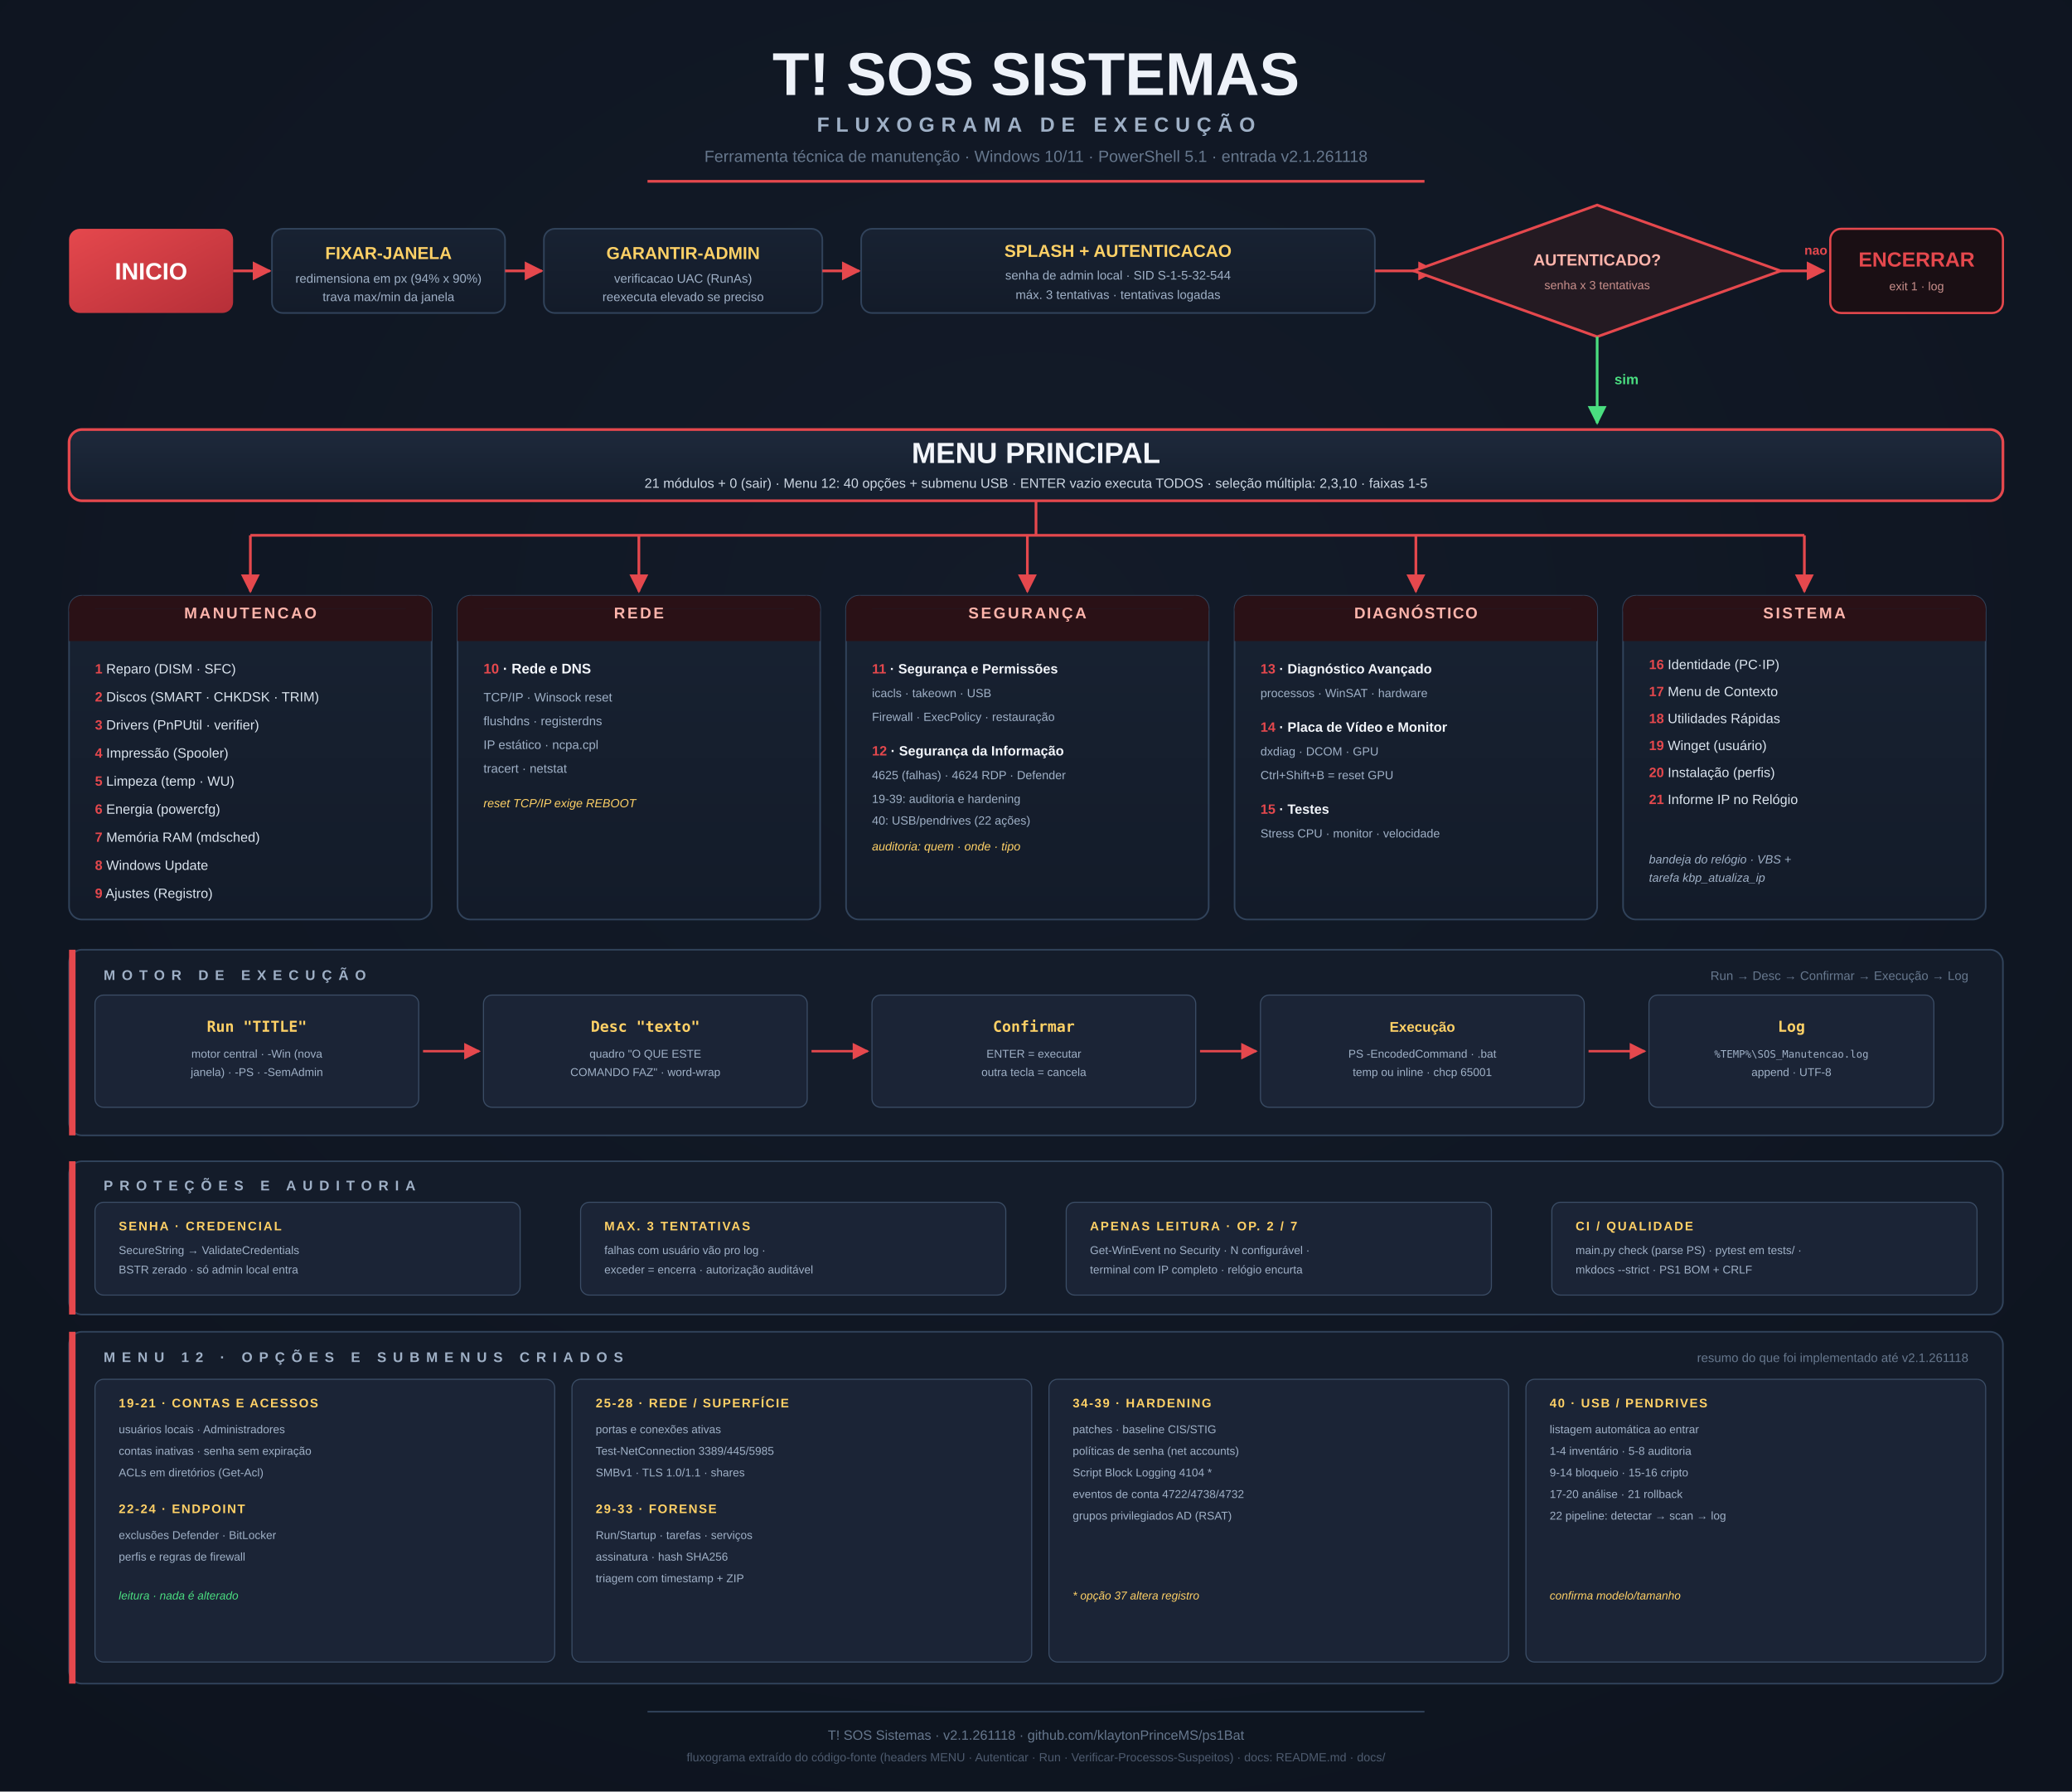
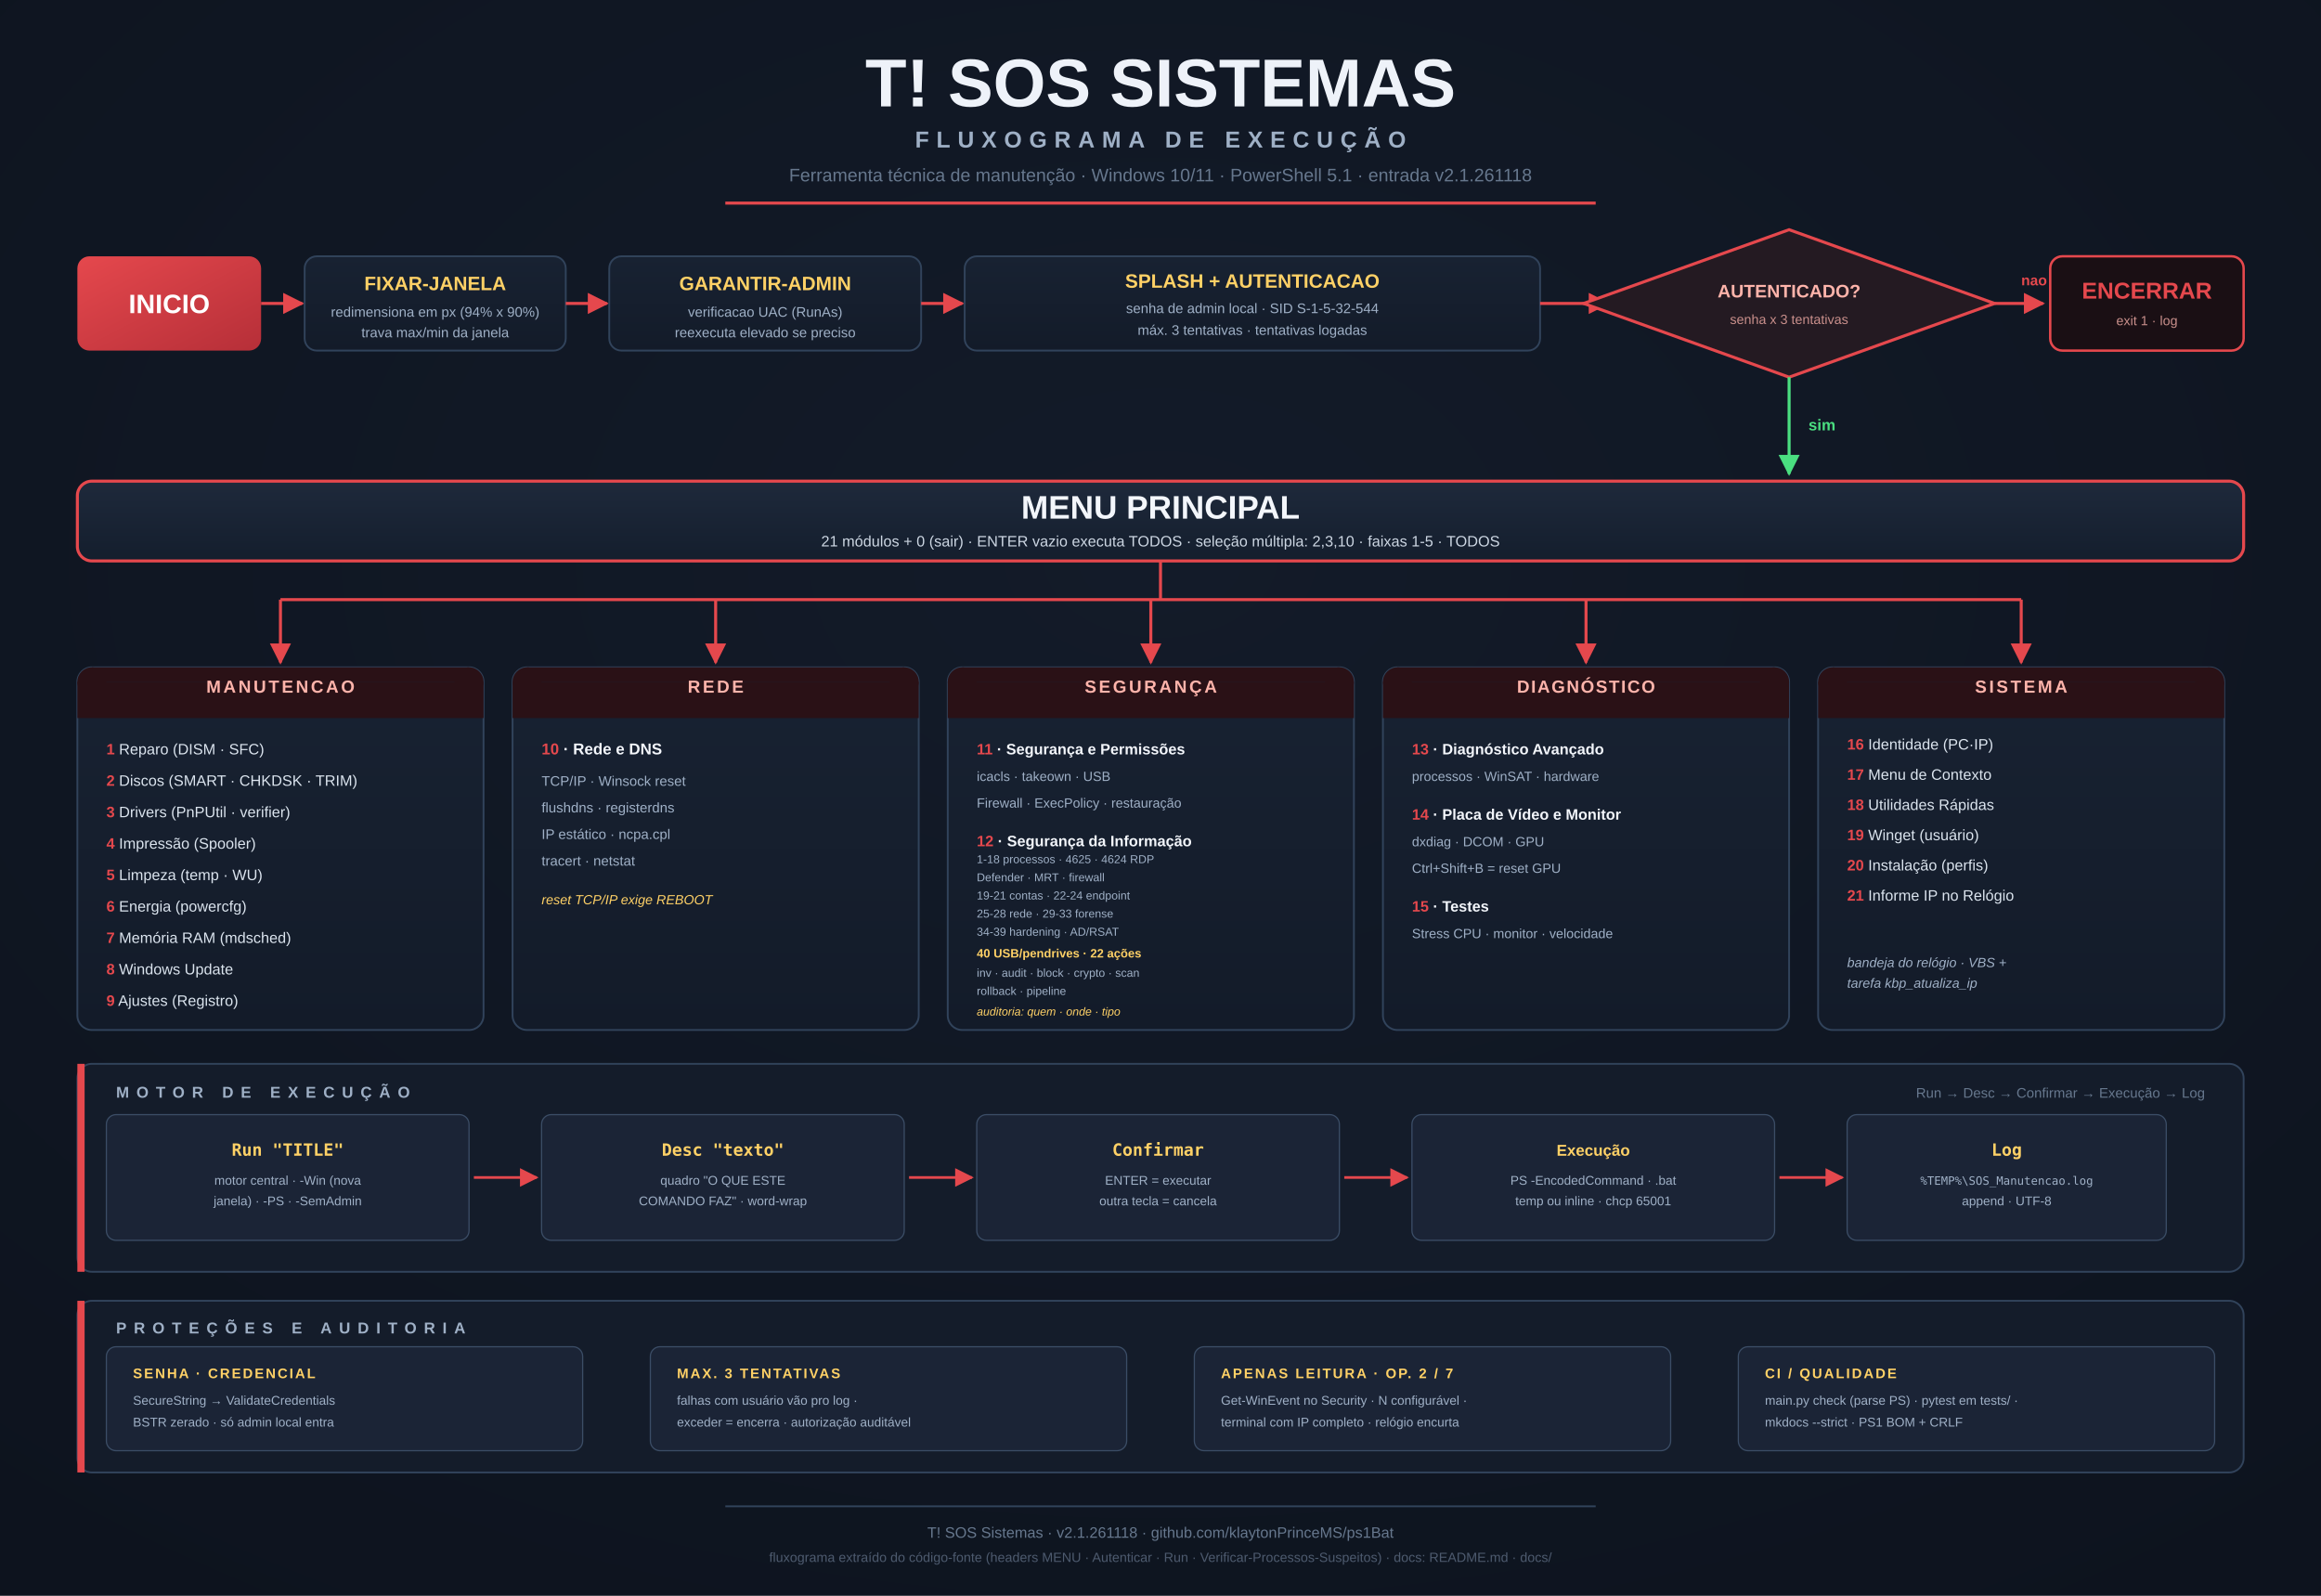
- <svg xmlns="http://www.w3.org/2000/svg" viewBox="0 0 1920 1660" font-family="Segoe UI, Arial, sans-serif">
+ <svg xmlns="http://www.w3.org/2000/svg" viewBox="0 0 1920 1320" font-family="Segoe UI, Arial, sans-serif">
  <defs>
    <radialGradient id="bg" cx="50%" cy="35%" r="120%">
      <stop offset="0%" stop-color="#131b29" />
      <stop offset="100%" stop-color="#0a0f18" />
    </radialGradient>
    <linearGradient id="redbox" x1="0" y1="0" x2="1" y2="1">
      <stop offset="0%" stop-color="#e5484d" />
      <stop offset="100%" stop-color="#b62f38" />
    </linearGradient>
    <linearGradient id="panel" x1="0" y1="0" x2="0" y2="1">
      <stop offset="0%" stop-color="#182232" />
      <stop offset="100%" stop-color="#131b29" />
    </linearGradient>
    <linearGradient id="menubar" x1="0" y1="0" x2="0" y2="1">
      <stop offset="0%" stop-color="#1e293b" />
      <stop offset="100%" stop-color="#141e2d" />
    </linearGradient>
    <marker id="arrow" viewBox="0 0 10 10" refX="9" refY="5" markerWidth="7" markerHeight="7" orient="auto-start-reverse">
      <path d="M 0 0 L 10 5 L 0 10 z" fill="#e5484d" />
    </marker>
    <marker id="arrowgreen" viewBox="0 0 10 10" refX="9" refY="5" markerWidth="7" markerHeight="7" orient="auto-start-reverse">
      <path d="M 0 0 L 10 5 L 0 10 z" fill="#4ade80" />
    </marker>
  </defs>
-   <rect width="1920" height="1660" fill="url(#bg)" />
+   <rect width="1920" height="1320" fill="url(#bg)" />
  <text x="960" y="88" text-anchor="middle" font-size="56" font-weight="800" fill="#eef2f9">T! SOS SISTEMAS</text>
  <text x="960" y="122" text-anchor="middle" font-size="19" font-weight="700" letter-spacing="6" fill="#9fb0c6">FLUXOGRAMA DE EXECUÇÃO</text>
  <text x="960" y="150" text-anchor="middle" font-size="15" fill="#66778d">Ferramenta técnica de manutenção · Windows 10/11 · PowerShell 5.1 · entrada v2.1.261118</text>
  <line x1="600" y1="168" x2="1320" y2="168" stroke="#e5484d" stroke-width="2.5" />
  <rect x="64" y="212" width="152" height="78" rx="10" fill="url(#redbox)" />
  <text x="140" y="259" text-anchor="middle" font-size="22" font-weight="800" fill="#ffffff">INICIO</text>
  <line x1="216" y1="251" x2="250" y2="251" stroke="#e5484d" stroke-width="2.5" marker-end="url(#arrow)" />
  <rect x="252" y="212" width="216" height="78" rx="10" fill="url(#panel)" stroke="#31435b" stroke-width="1.5" />
  <text x="360" y="240" text-anchor="middle" font-size="16" font-weight="700" fill="#ffd166">FIXAR-JANELA</text>
  <text x="360" y="262" text-anchor="middle" font-size="11.5" fill="#9fb0c6">redimensiona em px (94% x 90%)</text>
  <text x="360" y="279" text-anchor="middle" font-size="11.5" fill="#9fb0c6">trava max/min da janela</text>
  <line x1="468" y1="251" x2="502" y2="251" stroke="#e5484d" stroke-width="2.5" marker-end="url(#arrow)" />
  <rect x="504" y="212" width="258" height="78" rx="10" fill="url(#panel)" stroke="#31435b" stroke-width="1.5" />
  <text x="633" y="240" text-anchor="middle" font-size="16" font-weight="700" fill="#ffd166">GARANTIR-ADMIN</text>
  <text x="633" y="262" text-anchor="middle" font-size="11.5" fill="#9fb0c6">verificacao UAC (RunAs)</text>
  <text x="633" y="279" text-anchor="middle" font-size="11.5" fill="#9fb0c6">reexecuta elevado se preciso</text>
  <line x1="762" y1="251" x2="796" y2="251" stroke="#e5484d" stroke-width="2.5" marker-end="url(#arrow)" />
  <rect x="798" y="212" width="476" height="78" rx="10" fill="url(#panel)" stroke="#31435b" stroke-width="1.5" />
  <text x="1036" y="238" text-anchor="middle" font-size="16" font-weight="700" fill="#ffd166">SPLASH + AUTENTICACAO</text>
  <text x="1036" y="259" text-anchor="middle" font-size="11.5" fill="#9fb0c6">senha de admin local · SID S-1-5-32-544</text>
  <text x="1036" y="277" text-anchor="middle" font-size="11.5" fill="#9fb0c6">máx. 3 tentativas · tentativas logadas</text>
  <line x1="1274" y1="251" x2="1330" y2="251" stroke="#e5484d" stroke-width="2.5" marker-end="url(#arrow)" />
  <polygon points="1480,190 1650,251 1480,312 1310,251" fill="#241a22" stroke="#e5484d" stroke-width="2.5" />
  <text x="1480" y="246" text-anchor="middle" font-size="15" font-weight="800" fill="#ffb4ab">AUTENTICADO?</text>
  <text x="1480" y="268" text-anchor="middle" font-size="11" fill="#c98f8b">senha x 3 tentativas</text>
  <line x1="1650" y1="251" x2="1690" y2="251" stroke="#e5484d" stroke-width="2.5" marker-end="url(#arrow)" />
  <text x="1672" y="236" font-size="12" font-weight="700" fill="#e5484d">nao</text>
  <rect x="1696" y="212" width="160" height="78" rx="10" fill="#1a0f14" stroke="#e5484d" stroke-width="2" />
  <text x="1776" y="247" text-anchor="middle" font-size="19" font-weight="800" fill="#e5484d">ENCERRAR</text>
  <text x="1776" y="269" text-anchor="middle" font-size="11" fill="#c98f8b">exit 1 · log</text>
  <line x1="1480" y1="312" x2="1480" y2="392" stroke="#4ade80" stroke-width="2.5" marker-end="url(#arrowgreen)" />
  <text x="1496" y="356" font-size="13" font-weight="800" fill="#4ade80">sim</text>
  <rect x="64" y="398" width="1792" height="66" rx="12" fill="url(#menubar)" stroke="#e5484d" stroke-width="2.5" />
  <text x="960" y="429" text-anchor="middle" font-size="27" font-weight="800" fill="#f3f6fb">MENU PRINCIPAL</text>
-   <text x="960" y="452" text-anchor="middle" font-size="12.5" fill="#cdd7e3">21 módulos + 0 (sair) · Menu 12: 40 opções + submenu USB · ENTER vazio executa TODOS · seleção múltipla: 2,3,10 · faixas 1-5</text>
+   <text x="960" y="452" text-anchor="middle" font-size="12.5" fill="#cdd7e3">21 módulos + 0 (sair) · ENTER vazio executa TODOS · seleção múltipla: 2,3,10 · faixas 1-5 · TODOS</text>
  <line x1="960" y1="464" x2="960" y2="496" stroke="#e5484d" stroke-width="2.5" />
  <line x1="232" y1="496" x2="1672" y2="496" stroke="#e5484d" stroke-width="2.5" />
  <line x1="232" y1="496" x2="232" y2="548" stroke="#e5484d" stroke-width="2.5" marker-end="url(#arrow)" />
  <line x1="592" y1="496" x2="592" y2="548" stroke="#e5484d" stroke-width="2.5" marker-end="url(#arrow)" />
  <line x1="952" y1="496" x2="952" y2="548" stroke="#e5484d" stroke-width="2.5" marker-end="url(#arrow)" />
  <line x1="1312" y1="496" x2="1312" y2="548" stroke="#e5484d" stroke-width="2.5" marker-end="url(#arrow)" />
  <line x1="1672" y1="496" x2="1672" y2="548" stroke="#e5484d" stroke-width="2.5" marker-end="url(#arrow)" />
  <rect x="64" y="552" width="336" height="300" rx="12" fill="url(#panel)" stroke="#31435b" stroke-width="1.5" />
  <rect x="64" y="564" width="336" height="30" fill="#2a1116" />
  <rect x="76" y="552" width="312" height="12" fill="#2a1116" />
  <circle cx="76" cy="564" r="12" fill="#2a1116" />
  <circle cx="388" cy="564" r="12" fill="#2a1116" />
  <text x="232" y="573" text-anchor="middle" font-size="14.5" font-weight="800" letter-spacing="2" fill="#ffb4ab">MANUTENCAO</text>
  <text x="88" y="624" font-size="12.5" fill="#dbe4ee">
    <tspan fill="#e5484d" font-weight="800">1</tspan>  Reparo (DISM · SFC)</text>
  <text x="88" y="650" font-size="12.5" fill="#dbe4ee">
    <tspan fill="#e5484d" font-weight="800">2</tspan>  Discos (SMART · CHKDSK · TRIM)</text>
  <text x="88" y="676" font-size="12.5" fill="#dbe4ee">
    <tspan fill="#e5484d" font-weight="800">3</tspan>  Drivers (PnPUtil · verifier)</text>
  <text x="88" y="702" font-size="12.5" fill="#dbe4ee">
    <tspan fill="#e5484d" font-weight="800">4</tspan>  Impressão (Spooler)</text>
  <text x="88" y="728" font-size="12.5" fill="#dbe4ee">
    <tspan fill="#e5484d" font-weight="800">5</tspan>  Limpeza (temp · WU)</text>
  <text x="88" y="754" font-size="12.5" fill="#dbe4ee">
    <tspan fill="#e5484d" font-weight="800">6</tspan>  Energia (powercfg)</text>
  <text x="88" y="780" font-size="12.5" fill="#dbe4ee">
    <tspan fill="#e5484d" font-weight="800">7</tspan>  Memória RAM (mdsched)</text>
  <text x="88" y="806" font-size="12.5" fill="#dbe4ee">
    <tspan fill="#e5484d" font-weight="800">8</tspan>  Windows Update</text>
  <text x="88" y="832" font-size="12.5" fill="#dbe4ee">
    <tspan fill="#e5484d" font-weight="800">9</tspan>  Ajustes (Registro)</text>
  <rect x="424" y="552" width="336" height="300" rx="12" fill="url(#panel)" stroke="#31435b" stroke-width="1.5" />
  <rect x="424" y="564" width="336" height="30" fill="#2a1116" />
  <rect x="436" y="552" width="312" height="12" fill="#2a1116" />
  <circle cx="436" cy="564" r="12" fill="#2a1116" />
  <circle cx="748" cy="564" r="12" fill="#2a1116" />
  <text x="592" y="573" text-anchor="middle" font-size="14.5" font-weight="800" letter-spacing="2" fill="#ffb4ab">REDE</text>
  <text x="448" y="624" font-size="13" font-weight="700" fill="#f3f6fb">
    <tspan fill="#e5484d" font-weight="800">10</tspan> · Rede e DNS</text>
  <text x="448" y="650" font-size="11.5" fill="#9fb0c6">TCP/IP · Winsock reset</text>
  <text x="448" y="672" font-size="11.5" fill="#9fb0c6">flushdns · registerdns</text>
  <text x="448" y="694" font-size="11.5" fill="#9fb0c6">IP estático · ncpa.cpl</text>
  <text x="448" y="716" font-size="11.5" fill="#9fb0c6">tracert · netstat</text>
  <text x="448" y="748" font-size="11" font-style="italic" fill="#ffd166">reset TCP/IP exige REBOOT</text>
  <rect x="784" y="552" width="336" height="300" rx="12" fill="url(#panel)" stroke="#31435b" stroke-width="1.5" />
  <rect x="784" y="564" width="336" height="30" fill="#2a1116" />
  <rect x="796" y="552" width="312" height="12" fill="#2a1116" />
  <circle cx="796" cy="564" r="12" fill="#2a1116" />
  <circle cx="1108" cy="564" r="12" fill="#2a1116" />
  <text x="952" y="573" text-anchor="middle" font-size="14.5" font-weight="800" letter-spacing="2" fill="#ffb4ab">SEGURANÇA</text>
  <text x="808" y="624" font-size="12.5" font-weight="700" fill="#f3f6fb">
    <tspan fill="#e5484d" font-weight="800">11</tspan> · Segurança e Permissões</text>
  <text x="808" y="646" font-size="11" fill="#9fb0c6">icacls · takeown · USB</text>
  <text x="808" y="668" font-size="11" fill="#9fb0c6">Firewall · ExecPolicy · restauração</text>
  <text x="808" y="700" font-size="12.5" font-weight="700" fill="#f3f6fb">
    <tspan fill="#e5484d" font-weight="800">12</tspan> · Segurança da Informação</text>
-   <text x="808" y="722" font-size="11" fill="#9fb0c6">4625 (falhas) · 4624 RDP · Defender</text>
-   <text x="808" y="744" font-size="11" fill="#9fb0c6">19-39: auditoria e hardening</text>
-   <text x="808" y="764" font-size="11" fill="#9fb0c6">40: USB/pendrives (22 ações)</text>
-   <text x="808" y="788" font-size="11" font-style="italic" fill="#ffd166">auditoria: quem · onde · tipo</text>
+   <text x="808" y="714" font-size="9.5" fill="#9fb0c6">1-18 processos · 4625 · 4624 RDP</text>
+   <text x="808" y="729" font-size="9.5" fill="#9fb0c6">Defender · MRT · firewall</text>
+   <text x="808" y="744" font-size="9.5" fill="#9fb0c6">19-21 contas · 22-24 endpoint</text>
+   <text x="808" y="759" font-size="9.5" fill="#9fb0c6">25-28 rede · 29-33 forense</text>
+   <text x="808" y="774" font-size="9.5" fill="#9fb0c6">34-39 hardening · AD/RSAT</text>
+   <text x="808" y="792" font-size="10" font-weight="700" fill="#ffd166">40 USB/pendrives · 22 ações</text>
+   <text x="808" y="808" font-size="9.5" fill="#9fb0c6">inv · audit · block · crypto · scan</text>
+   <text x="808" y="823" font-size="9.5" fill="#9fb0c6">rollback · pipeline</text>
+   <text x="808" y="840" font-size="9.5" font-style="italic" fill="#ffd166">auditoria: quem · onde · tipo</text>
  <rect x="1144" y="552" width="336" height="300" rx="12" fill="url(#panel)" stroke="#31435b" stroke-width="1.5" />
  <rect x="1144" y="564" width="336" height="30" fill="#2a1116" />
  <rect x="1156" y="552" width="312" height="12" fill="#2a1116" />
  <circle cx="1156" cy="564" r="12" fill="#2a1116" />
  <circle cx="1468" cy="564" r="12" fill="#2a1116" />
  <text x="1312" y="573" text-anchor="middle" font-size="14.5" font-weight="800" letter-spacing="1.2" fill="#ffb4ab">DIAGNÓSTICO</text>
  <text x="1168" y="624" font-size="12.5" font-weight="700" fill="#f3f6fb">
    <tspan fill="#e5484d" font-weight="800">13</tspan> · Diagnóstico Avançado</text>
  <text x="1168" y="646" font-size="11" fill="#9fb0c6">processos · WinSAT · hardware</text>
  <text x="1168" y="678" font-size="12.5" font-weight="700" fill="#f3f6fb">
    <tspan fill="#e5484d" font-weight="800">14</tspan> · Placa de Vídeo e Monitor</text>
  <text x="1168" y="700" font-size="11" fill="#9fb0c6">dxdiag · DCOM · GPU</text>
  <text x="1168" y="722" font-size="11" fill="#9fb0c6">Ctrl+Shift+B = reset GPU</text>
  <text x="1168" y="754" font-size="12.5" font-weight="700" fill="#f3f6fb">
    <tspan fill="#e5484d" font-weight="800">15</tspan> · Testes</text>
  <text x="1168" y="776" font-size="11" fill="#9fb0c6">Stress CPU · monitor · velocidade</text>
  <rect x="1504" y="552" width="336" height="300" rx="12" fill="url(#panel)" stroke="#31435b" stroke-width="1.5" />
  <rect x="1504" y="564" width="336" height="30" fill="#2a1116" />
  <rect x="1516" y="552" width="312" height="12" fill="#2a1116" />
  <circle cx="1516" cy="564" r="12" fill="#2a1116" />
  <circle cx="1828" cy="564" r="12" fill="#2a1116" />
  <text x="1672" y="573" text-anchor="middle" font-size="14.5" font-weight="800" letter-spacing="2" fill="#ffb4ab">SISTEMA</text>
  <text x="1528" y="620" font-size="12.5" fill="#dbe4ee">
    <tspan fill="#e5484d" font-weight="800">16</tspan>  Identidade (PC·IP)</text>
  <text x="1528" y="645" font-size="12.5" fill="#dbe4ee">
    <tspan fill="#e5484d" font-weight="800">17</tspan>  Menu de Contexto</text>
  <text x="1528" y="670" font-size="12.5" fill="#dbe4ee">
    <tspan fill="#e5484d" font-weight="800">18</tspan>  Utilidades Rápidas</text>
  <text x="1528" y="695" font-size="12.5" fill="#dbe4ee">
    <tspan fill="#e5484d" font-weight="800">19</tspan>  Winget (usuário)</text>
  <text x="1528" y="720" font-size="12.5" fill="#dbe4ee">
    <tspan fill="#e5484d" font-weight="800">20</tspan>  Instalação (perfis)</text>
  <text x="1528" y="745" font-size="12.5" fill="#dbe4ee">
    <tspan fill="#e5484d" font-weight="800">21</tspan>  Informe IP no Relógio</text>
  <text x="1528" y="800" font-size="11" font-style="italic" fill="#9fb0c6">bandeja do relógio · VBS +</text>
  <text x="1528" y="817" font-size="11" font-style="italic" fill="#9fb0c6">tarefa kbp_atualiza_ip</text>
  <rect x="64" y="880" width="1792" height="172" rx="12" fill="#141c2a" stroke="#31435b" stroke-width="1.5" />
  <rect x="64" y="880" width="6" height="172" fill="#e5484d" />
  <text x="96" y="908" font-size="13" font-weight="800" letter-spacing="6" fill="#9fb0c6">MOTOR DE EXECUÇÃO</text>
  <text x="1824" y="908" text-anchor="end" font-size="11.5" fill="#66778d">Run → Desc → Confirmar → Execução → Log</text>
  <rect x="88" y="922" width="300" height="104" rx="8" fill="#1b2436" stroke="#3b4d66" />
  <text x="238" y="956" text-anchor="middle" font-size="14" font-weight="700" fill="#ffd166" font-family="Consolas, monospace">Run "TITLE"</text>
  <text x="238" y="980" text-anchor="middle" font-size="10.5" fill="#9fb0c6">motor central · -Win (nova</text>
  <text x="238" y="997" text-anchor="middle" font-size="10.5" fill="#9fb0c6">janela) · -PS · -SemAdmin</text>
  <line x1="392" y1="974" x2="444" y2="974" stroke="#e5484d" stroke-width="2.2" marker-end="url(#arrow)" />
  <rect x="448" y="922" width="300" height="104" rx="8" fill="#1b2436" stroke="#3b4d66" />
  <text x="598" y="956" text-anchor="middle" font-size="14" font-weight="700" fill="#ffd166" font-family="Consolas, monospace">Desc "texto"</text>
  <text x="598" y="980" text-anchor="middle" font-size="10.5" fill="#9fb0c6">quadro "O QUE ESTE</text>
  <text x="598" y="997" text-anchor="middle" font-size="10.5" fill="#9fb0c6">COMANDO FAZ" · word-wrap</text>
  <line x1="752" y1="974" x2="804" y2="974" stroke="#e5484d" stroke-width="2.2" marker-end="url(#arrow)" />
  <rect x="808" y="922" width="300" height="104" rx="8" fill="#1b2436" stroke="#3b4d66" />
  <text x="958" y="956" text-anchor="middle" font-size="14" font-weight="700" fill="#ffd166" font-family="Consolas, monospace">Confirmar</text>
  <text x="958" y="980" text-anchor="middle" font-size="10.5" fill="#9fb0c6">ENTER = executar</text>
  <text x="958" y="997" text-anchor="middle" font-size="10.5" fill="#9fb0c6">outra tecla = cancela</text>
  <line x1="1112" y1="974" x2="1164" y2="974" stroke="#e5484d" stroke-width="2.2" marker-end="url(#arrow)" />
  <rect x="1168" y="922" width="300" height="104" rx="8" fill="#1b2436" stroke="#3b4d66" />
  <text x="1318" y="956" text-anchor="middle" font-size="13" font-weight="700" fill="#ffd166">Execução</text>
  <text x="1318" y="980" text-anchor="middle" font-size="10.5" fill="#9fb0c6">PS -EncodedCommand · .bat</text>
  <text x="1318" y="997" text-anchor="middle" font-size="10.5" fill="#9fb0c6">temp ou inline · chcp 65001</text>
  <line x1="1472" y1="974" x2="1524" y2="974" stroke="#e5484d" stroke-width="2.2" marker-end="url(#arrow)" />
  <rect x="1528" y="922" width="264" height="104" rx="8" fill="#1b2436" stroke="#3b4d66" />
  <text x="1660" y="956" text-anchor="middle" font-size="14" font-weight="700" fill="#ffd166" font-family="Consolas, monospace">Log</text>
  <text x="1660" y="980" text-anchor="middle" font-size="9.5" fill="#9fb0c6" font-family="Consolas, monospace">%TEMP%\SOS_Manutencao.log</text>
  <text x="1660" y="997" text-anchor="middle" font-size="10.5" fill="#9fb0c6">append · UTF-8</text>
  <rect x="64" y="1076" width="1792" height="142" rx="12" fill="#141c2a" stroke="#31435b" stroke-width="1.5" />
  <rect x="64" y="1076" width="6" height="142" fill="#e5484d" />
  <text x="96" y="1103" font-size="13" font-weight="800" letter-spacing="6" fill="#9fb0c6">PROTEÇÕES E AUDITORIA</text>
  <rect x="88" y="1114" width="394" height="86" rx="8" fill="#1b2436" stroke="#3b4d66" />
  <text x="110" y="1140" font-size="11.5" font-weight="800" letter-spacing="1.5" fill="#ffd166">SENHA · CREDENCIAL</text>
  <text x="110" y="1162" font-size="10.5" fill="#9fb0c6">SecureString → ValidateCredentials</text>
  <text x="110" y="1180" font-size="10.5" fill="#9fb0c6">BSTR zerado · só admin local entra</text>
  <rect x="538" y="1114" width="394" height="86" rx="8" fill="#1b2436" stroke="#3b4d66" />
  <text x="560" y="1140" font-size="11.5" font-weight="800" letter-spacing="1.5" fill="#ffd166">MAX. 3 TENTATIVAS</text>
  <text x="560" y="1162" font-size="10.5" fill="#9fb0c6">falhas com usuário vão pro log ·</text>
  <text x="560" y="1180" font-size="10.5" fill="#9fb0c6">exceder = encerra · autorização auditável</text>
  <rect x="988" y="1114" width="394" height="86" rx="8" fill="#1b2436" stroke="#3b4d66" />
  <text x="1010" y="1140" font-size="11.5" font-weight="800" letter-spacing="1.5" fill="#ffd166">APENAS LEITURA · OP. 2 / 7</text>
  <text x="1010" y="1162" font-size="10.5" fill="#9fb0c6">Get-WinEvent no Security · N configurável ·</text>
  <text x="1010" y="1180" font-size="10.5" fill="#9fb0c6">terminal com IP completo · relógio encurta</text>
  <rect x="1438" y="1114" width="394" height="86" rx="8" fill="#1b2436" stroke="#3b4d66" />
  <text x="1460" y="1140" font-size="11.5" font-weight="800" letter-spacing="1.5" fill="#ffd166">CI / QUALIDADE</text>
  <text x="1460" y="1162" font-size="10.5" fill="#9fb0c6">main.py check (parse PS) · pytest em tests/ ·</text>
  <text x="1460" y="1180" font-size="10.5" fill="#9fb0c6">mkdocs --strict · PS1 BOM + CRLF</text>
-   <rect x="64" y="1234" width="1792" height="326" rx="12" fill="#141c2a" stroke="#31435b" stroke-width="1.5" />
-   <rect x="64" y="1234" width="6" height="326" fill="#e5484d" />
-   <text x="96" y="1262" font-size="13" font-weight="800" letter-spacing="6" fill="#9fb0c6">MENU 12 · OPÇÕES E SUBMENUS CRIADOS</text>
-   <text x="1824" y="1262" text-anchor="end" font-size="11.5" fill="#66778d">resumo do que foi implementado até v2.1.261118</text>
-   <rect x="88" y="1278" width="426" height="262" rx="8" fill="#1b2436" stroke="#3b4d66" />
-   <text x="110" y="1304" font-size="11.5" font-weight="800" letter-spacing="1.2" fill="#ffd166">19-21 · CONTAS E ACESSOS</text>
-   <text x="110" y="1328" font-size="10.5" fill="#9fb0c6">usuários locais · Administradores</text>
-   <text x="110" y="1348" font-size="10.5" fill="#9fb0c6">contas inativas · senha sem expiração</text>
-   <text x="110" y="1368" font-size="10.5" fill="#9fb0c6">ACLs em diretórios (Get-Acl)</text>
-   <text x="110" y="1402" font-size="11.5" font-weight="800" letter-spacing="1.2" fill="#ffd166">22-24 · ENDPOINT</text>
-   <text x="110" y="1426" font-size="10.5" fill="#9fb0c6">exclusões Defender · BitLocker</text>
-   <text x="110" y="1446" font-size="10.5" fill="#9fb0c6">perfis e regras de firewall</text>
-   <text x="110" y="1482" font-size="10.5" font-style="italic" fill="#4ade80">leitura · nada é alterado</text>
-   <rect x="530" y="1278" width="426" height="262" rx="8" fill="#1b2436" stroke="#3b4d66" />
-   <text x="552" y="1304" font-size="11.5" font-weight="800" letter-spacing="1.2" fill="#ffd166">25-28 · REDE / SUPERFÍCIE</text>
-   <text x="552" y="1328" font-size="10.5" fill="#9fb0c6">portas e conexões ativas</text>
-   <text x="552" y="1348" font-size="10.5" fill="#9fb0c6">Test-NetConnection 3389/445/5985</text>
-   <text x="552" y="1368" font-size="10.5" fill="#9fb0c6">SMBv1 · TLS 1.0/1.1 · shares</text>
-   <text x="552" y="1402" font-size="11.5" font-weight="800" letter-spacing="1.2" fill="#ffd166">29-33 · FORENSE</text>
-   <text x="552" y="1426" font-size="10.5" fill="#9fb0c6">Run/Startup · tarefas · serviços</text>
-   <text x="552" y="1446" font-size="10.5" fill="#9fb0c6">assinatura · hash SHA256</text>
-   <text x="552" y="1466" font-size="10.5" fill="#9fb0c6">triagem com timestamp + ZIP</text>
-   <rect x="972" y="1278" width="426" height="262" rx="8" fill="#1b2436" stroke="#3b4d66" />
-   <text x="994" y="1304" font-size="11.5" font-weight="800" letter-spacing="1.2" fill="#ffd166">34-39 · HARDENING</text>
-   <text x="994" y="1328" font-size="10.5" fill="#9fb0c6">patches · baseline CIS/STIG</text>
-   <text x="994" y="1348" font-size="10.5" fill="#9fb0c6">políticas de senha (net accounts)</text>
-   <text x="994" y="1368" font-size="10.5" fill="#9fb0c6">Script Block Logging 4104 *</text>
-   <text x="994" y="1388" font-size="10.5" fill="#9fb0c6">eventos de conta 4722/4738/4732</text>
-   <text x="994" y="1408" font-size="10.5" fill="#9fb0c6">grupos privilegiados AD (RSAT)</text>
-   <text x="994" y="1482" font-size="10.5" font-style="italic" fill="#ffd166">* opção 37 altera registro</text>
-   <rect x="1414" y="1278" width="426" height="262" rx="8" fill="#1b2436" stroke="#3b4d66" />
-   <text x="1436" y="1304" font-size="11.5" font-weight="800" letter-spacing="1.2" fill="#ffd166">40 · USB / PENDRIVES</text>
-   <text x="1436" y="1328" font-size="10.5" fill="#9fb0c6">listagem automática ao entrar</text>
-   <text x="1436" y="1348" font-size="10.5" fill="#9fb0c6">1-4 inventário · 5-8 auditoria</text>
-   <text x="1436" y="1368" font-size="10.5" fill="#9fb0c6">9-14 bloqueio · 15-16 cripto</text>
-   <text x="1436" y="1388" font-size="10.5" fill="#9fb0c6">17-20 análise · 21 rollback</text>
-   <text x="1436" y="1408" font-size="10.5" fill="#9fb0c6">22 pipeline: detectar → scan → log</text>
-   <text x="1436" y="1482" font-size="10.5" font-style="italic" fill="#ffd166">confirma modelo/tamanho</text>
-   <line x1="600" y1="1586" x2="1320" y2="1586" stroke="#31435b" stroke-width="1.5" />
-   <text x="960" y="1612" text-anchor="middle" font-size="12.5" fill="#66778d">T! SOS Sistemas · v2.1.261118 · github.com/klaytonPrinceMS/ps1Bat</text>
-   <text x="960" y="1632" text-anchor="middle" font-size="11" fill="#4d5a6e">fluxograma extraído do código-fonte (headers MENU · Autenticar · Run · Verificar-Processos-Suspeitos) · docs: README.md · docs/</text>
+   <line x1="600" y1="1246" x2="1320" y2="1246" stroke="#31435b" stroke-width="1.5" />
+   <text x="960" y="1272" text-anchor="middle" font-size="12.5" fill="#66778d">T! SOS Sistemas · v2.1.261118 · github.com/klaytonPrinceMS/ps1Bat</text>
+   <text x="960" y="1292" text-anchor="middle" font-size="11" fill="#4d5a6e">fluxograma extraído do código-fonte (headers MENU · Autenticar · Run · Verificar-Processos-Suspeitos) · docs: README.md · docs/</text>
</svg>
